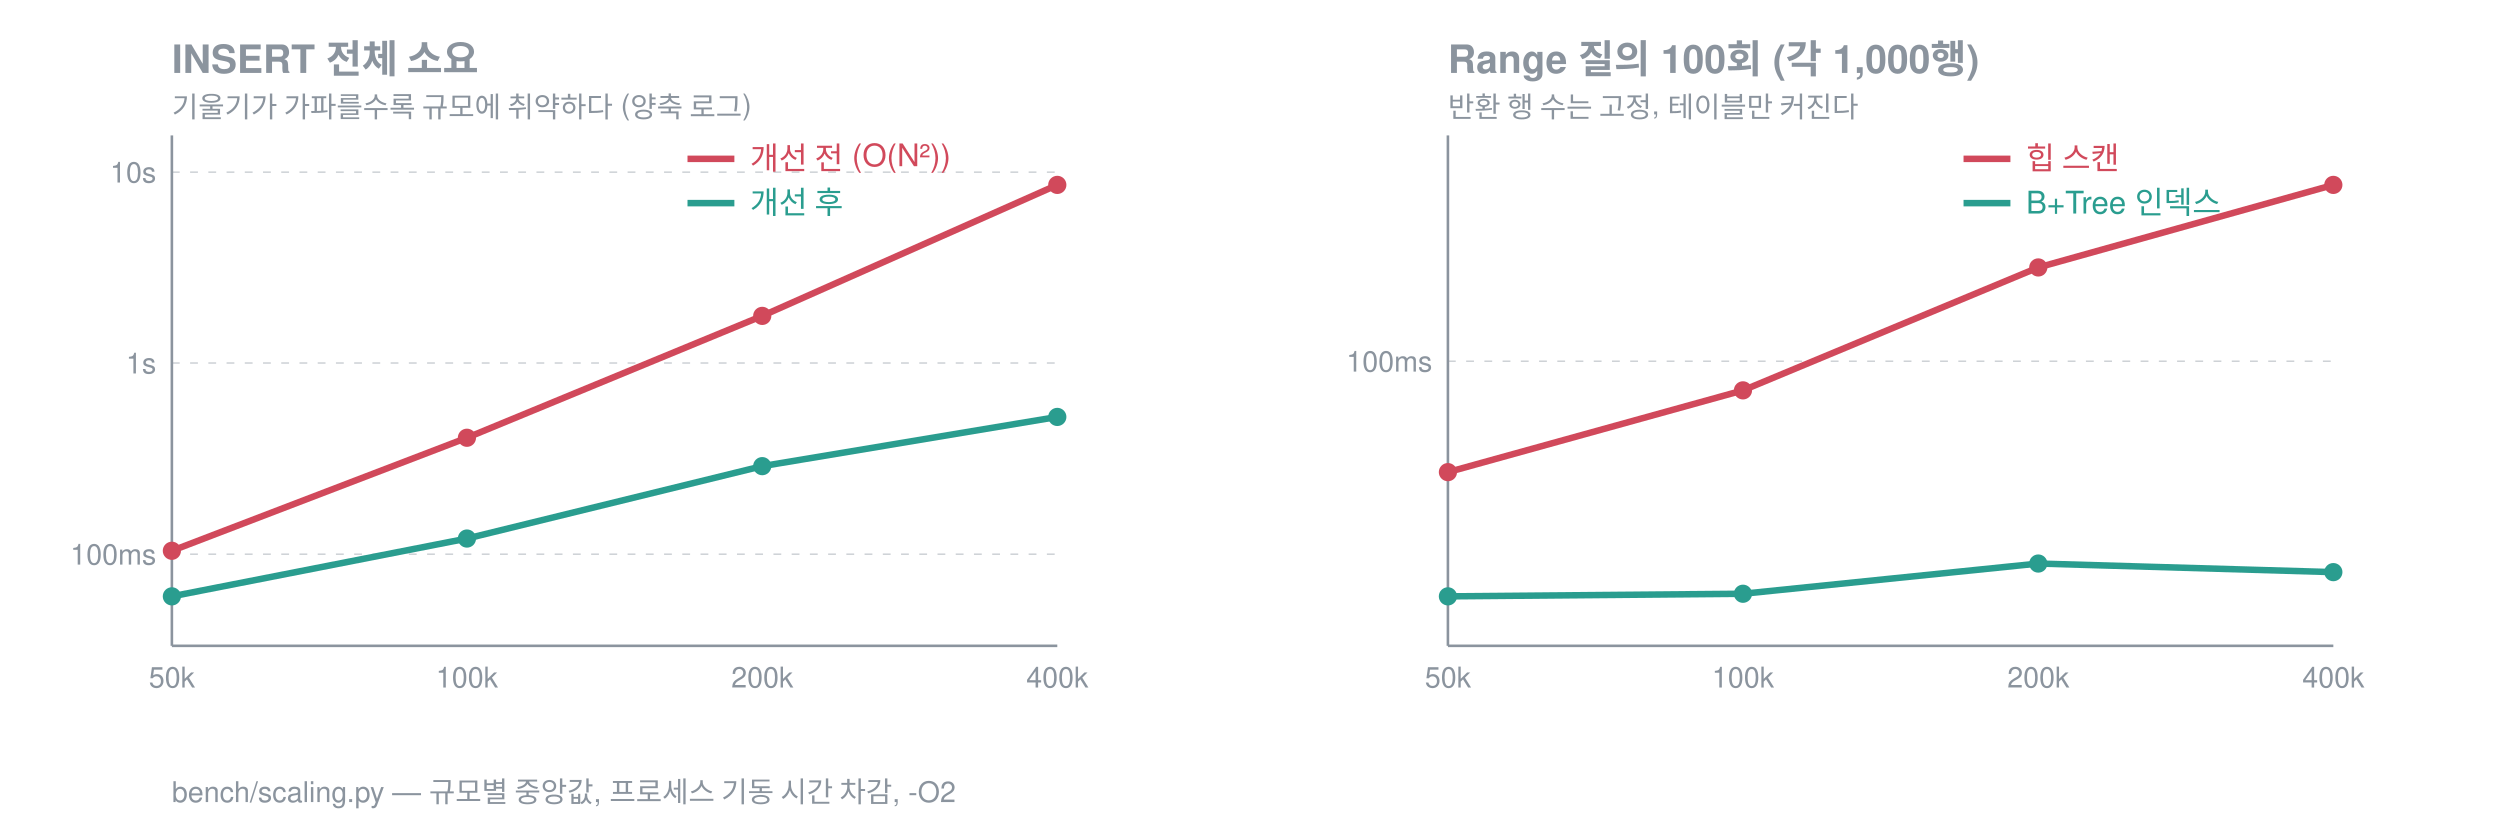
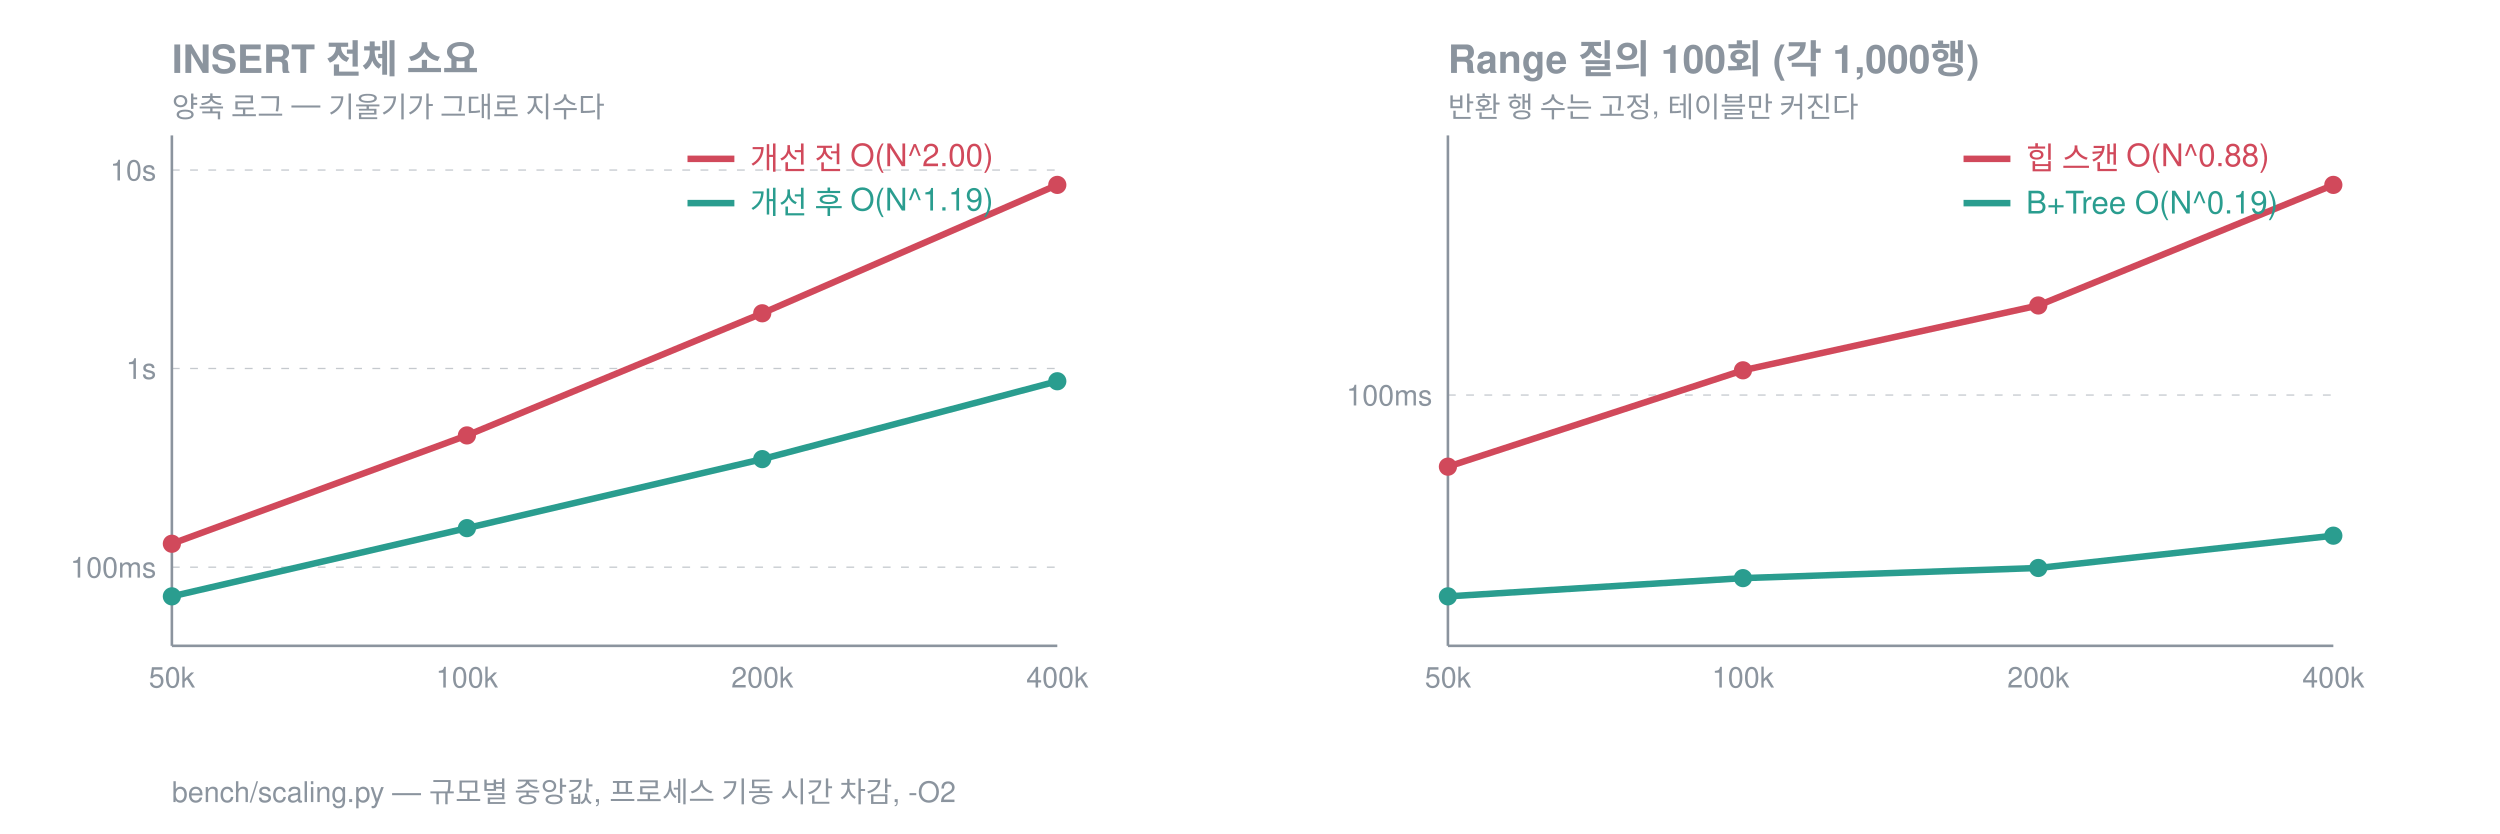
<svg xmlns="http://www.w3.org/2000/svg" width="960" height="320" viewBox="0 0 960 320" font-family="-apple-system,Segoe UI,Helvetica,sans-serif">
  <text x="66" y="28" font-size="15" font-weight="600" fill="#8b949e">INSERT 전체 소요</text>
-   <text x="66" y="45" font-size="11" fill="#8b949e">기울기가 가파를수록 규모에 취약하다 (양축 로그)</text>
+   <text x="66" y="45" font-size="11" fill="#8b949e">양축 로그 — 기울기가 그대로 지수다</text>
  <line x1="66" y1="248" x2="406" y2="248" stroke="#8b949e" stroke-width="1" />
  <line x1="66" y1="52" x2="66" y2="248" stroke="#8b949e" stroke-width="1" />
  <text x="66.0" y="264" font-size="11" text-anchor="middle" fill="#8b949e">50k</text>
  <text x="179.3" y="264" font-size="11" text-anchor="middle" fill="#8b949e">100k</text>
  <text x="292.7" y="264" font-size="11" text-anchor="middle" fill="#8b949e">200k</text>
  <text x="406.0" y="264" font-size="11" text-anchor="middle" fill="#8b949e">400k</text>
-   <line x1="66" y1="212.8" x2="406" y2="212.8" stroke="#8b949e" stroke-width="0.5" stroke-dasharray="3 4" opacity="0.5" />
-   <text x="60" y="216.8" font-size="11" text-anchor="end" fill="#8b949e">100ms</text>
-   <line x1="66" y1="139.4" x2="406" y2="139.4" stroke="#8b949e" stroke-width="0.5" stroke-dasharray="3 4" opacity="0.5" />
-   <text x="60" y="143.4" font-size="11" text-anchor="end" fill="#8b949e">1s</text>
-   <line x1="66" y1="66.1" x2="406" y2="66.1" stroke="#8b949e" stroke-width="0.5" stroke-dasharray="3 4" opacity="0.5" />
-   <text x="60" y="70.1" font-size="11" text-anchor="end" fill="#8b949e">10s</text>
-   <polyline points="66.0,211.5 179.3,168.1 292.7,121.3 406.0,71.0" fill="none" stroke="#d1495b" stroke-width="2.5" stroke-linejoin="round" />
-   <circle cx="66.0" cy="211.5" r="3.5" fill="#d1495b" />
-   <circle cx="179.3" cy="168.1" r="3.5" fill="#d1495b" />
-   <circle cx="292.7" cy="121.3" r="3.5" fill="#d1495b" />
+   <line x1="66" y1="217.8" x2="406" y2="217.8" stroke="#8b949e" stroke-width="0.5" stroke-dasharray="3 4" opacity="0.5" />
+   <text x="60" y="221.8" font-size="11" text-anchor="end" fill="#8b949e">100ms</text>
+   <line x1="66" y1="141.5" x2="406" y2="141.5" stroke="#8b949e" stroke-width="0.5" stroke-dasharray="3 4" opacity="0.5" />
+   <text x="60" y="145.5" font-size="11" text-anchor="end" fill="#8b949e">1s</text>
+   <line x1="66" y1="65.3" x2="406" y2="65.3" stroke="#8b949e" stroke-width="0.5" stroke-dasharray="3 4" opacity="0.5" />
+   <text x="60" y="69.3" font-size="11" text-anchor="end" fill="#8b949e">10s</text>
+   <polyline points="66.0,208.8 179.3,167.2 292.7,120.3 406.0,71.0" fill="none" stroke="#d1495b" stroke-width="2.5" stroke-linejoin="round" />
+   <circle cx="66.0" cy="208.8" r="3.5" fill="#d1495b" />
+   <circle cx="179.3" cy="167.2" r="3.5" fill="#d1495b" />
+   <circle cx="292.7" cy="120.3" r="3.5" fill="#d1495b" />
  <circle cx="406.0" cy="71.0" r="3.5" fill="#d1495b" />
  <line x1="264" y1="61" x2="282" y2="61" stroke="#d1495b" stroke-width="2.5" />
-   <text x="288" y="65" font-size="12" fill="#d1495b">개선 전 (O(N²))</text>
-   <polyline points="66.0,229.0 179.3,206.8 292.7,179.0 406.0,160.1" fill="none" stroke="#2a9d8f" stroke-width="2.5" stroke-linejoin="round" />
+   <text x="288" y="65" font-size="12" fill="#d1495b">개선 전  O(N^2.00)</text>
+   <polyline points="66.0,229.0 179.3,202.8 292.7,176.3 406.0,146.4" fill="none" stroke="#2a9d8f" stroke-width="2.5" stroke-linejoin="round" />
  <circle cx="66.0" cy="229.0" r="3.5" fill="#2a9d8f" />
-   <circle cx="179.3" cy="206.8" r="3.5" fill="#2a9d8f" />
-   <circle cx="292.7" cy="179.0" r="3.5" fill="#2a9d8f" />
-   <circle cx="406.0" cy="160.1" r="3.5" fill="#2a9d8f" />
+   <circle cx="179.3" cy="202.8" r="3.5" fill="#2a9d8f" />
+   <circle cx="292.7" cy="176.3" r="3.5" fill="#2a9d8f" />
+   <circle cx="406.0" cy="146.4" r="3.5" fill="#2a9d8f" />
  <line x1="264" y1="78" x2="282" y2="78" stroke="#2a9d8f" stroke-width="2.5" />
-   <text x="288" y="82" font-size="12" fill="#2a9d8f">개선 후</text>
+   <text x="288" y="82" font-size="12" fill="#2a9d8f">개선 후  O(N^1.19)</text>
  <text x="556" y="28" font-size="15" font-weight="600" fill="#8b949e">Range 질의 100회 (각 1,000행)</text>
  <text x="556" y="45" font-size="11" fill="#8b949e">반환 행 수는 고정, 테이블만 커진다</text>
  <line x1="556" y1="248" x2="896" y2="248" stroke="#8b949e" stroke-width="1" />
  <line x1="556" y1="52" x2="556" y2="248" stroke="#8b949e" stroke-width="1" />
  <text x="556.0" y="264" font-size="11" text-anchor="middle" fill="#8b949e">50k</text>
  <text x="669.3" y="264" font-size="11" text-anchor="middle" fill="#8b949e">100k</text>
  <text x="782.7" y="264" font-size="11" text-anchor="middle" fill="#8b949e">200k</text>
  <text x="896.0" y="264" font-size="11" text-anchor="middle" fill="#8b949e">400k</text>
-   <line x1="556" y1="138.7" x2="896" y2="138.7" stroke="#8b949e" stroke-width="0.5" stroke-dasharray="3 4" opacity="0.5" />
-   <text x="550" y="142.7" font-size="11" text-anchor="end" fill="#8b949e">100ms</text>
-   <polyline points="556.0,181.3 669.3,149.9 782.7,102.7 896.0,71.0" fill="none" stroke="#d1495b" stroke-width="2.5" stroke-linejoin="round" />
-   <circle cx="556.0" cy="181.3" r="3.5" fill="#d1495b" />
-   <circle cx="669.3" cy="149.9" r="3.5" fill="#d1495b" />
-   <circle cx="782.7" cy="102.7" r="3.5" fill="#d1495b" />
+   <line x1="556" y1="151.7" x2="896" y2="151.7" stroke="#8b949e" stroke-width="0.5" stroke-dasharray="3 4" opacity="0.5" />
+   <text x="550" y="155.7" font-size="11" text-anchor="end" fill="#8b949e">100ms</text>
+   <polyline points="556.0,179.2 669.3,142.2 782.7,117.3 896.0,71.0" fill="none" stroke="#d1495b" stroke-width="2.5" stroke-linejoin="round" />
+   <circle cx="556.0" cy="179.2" r="3.5" fill="#d1495b" />
+   <circle cx="669.3" cy="142.2" r="3.5" fill="#d1495b" />
+   <circle cx="782.7" cy="117.3" r="3.5" fill="#d1495b" />
  <circle cx="896.0" cy="71.0" r="3.5" fill="#d1495b" />
  <line x1="754" y1="61" x2="772" y2="61" stroke="#d1495b" stroke-width="2.5" />
-   <text x="778" y="65" font-size="12" fill="#d1495b">힙 스캔</text>
-   <polyline points="556.0,229.0 669.3,228.0 782.7,216.4 896.0,219.7" fill="none" stroke="#2a9d8f" stroke-width="2.5" stroke-linejoin="round" />
+   <text x="778" y="65" font-size="12" fill="#d1495b">힙 스캔  O(N^0.88)</text>
+   <polyline points="556.0,229.0 669.3,222.0 782.7,218.1 896.0,205.7" fill="none" stroke="#2a9d8f" stroke-width="2.5" stroke-linejoin="round" />
  <circle cx="556.0" cy="229.0" r="3.5" fill="#2a9d8f" />
-   <circle cx="669.3" cy="228.0" r="3.5" fill="#2a9d8f" />
-   <circle cx="782.7" cy="216.4" r="3.5" fill="#2a9d8f" />
-   <circle cx="896.0" cy="219.7" r="3.5" fill="#2a9d8f" />
+   <circle cx="669.3" cy="222.0" r="3.5" fill="#2a9d8f" />
+   <circle cx="782.7" cy="218.1" r="3.5" fill="#2a9d8f" />
+   <circle cx="896.0" cy="205.7" r="3.5" fill="#2a9d8f" />
  <line x1="754" y1="78" x2="772" y2="78" stroke="#2a9d8f" stroke-width="2.5" />
-   <text x="778" y="82" font-size="12" fill="#2a9d8f">B+Tree 인덱스</text>
+   <text x="778" y="82" font-size="12" fill="#2a9d8f">B+Tree  O(N^0.19)</text>
  <text x="66" y="308" font-size="11" fill="#8b949e">bench/scaling.py — 규모별 중앙값, 프로세스 기동 시간 차감, -O2</text>
</svg>
